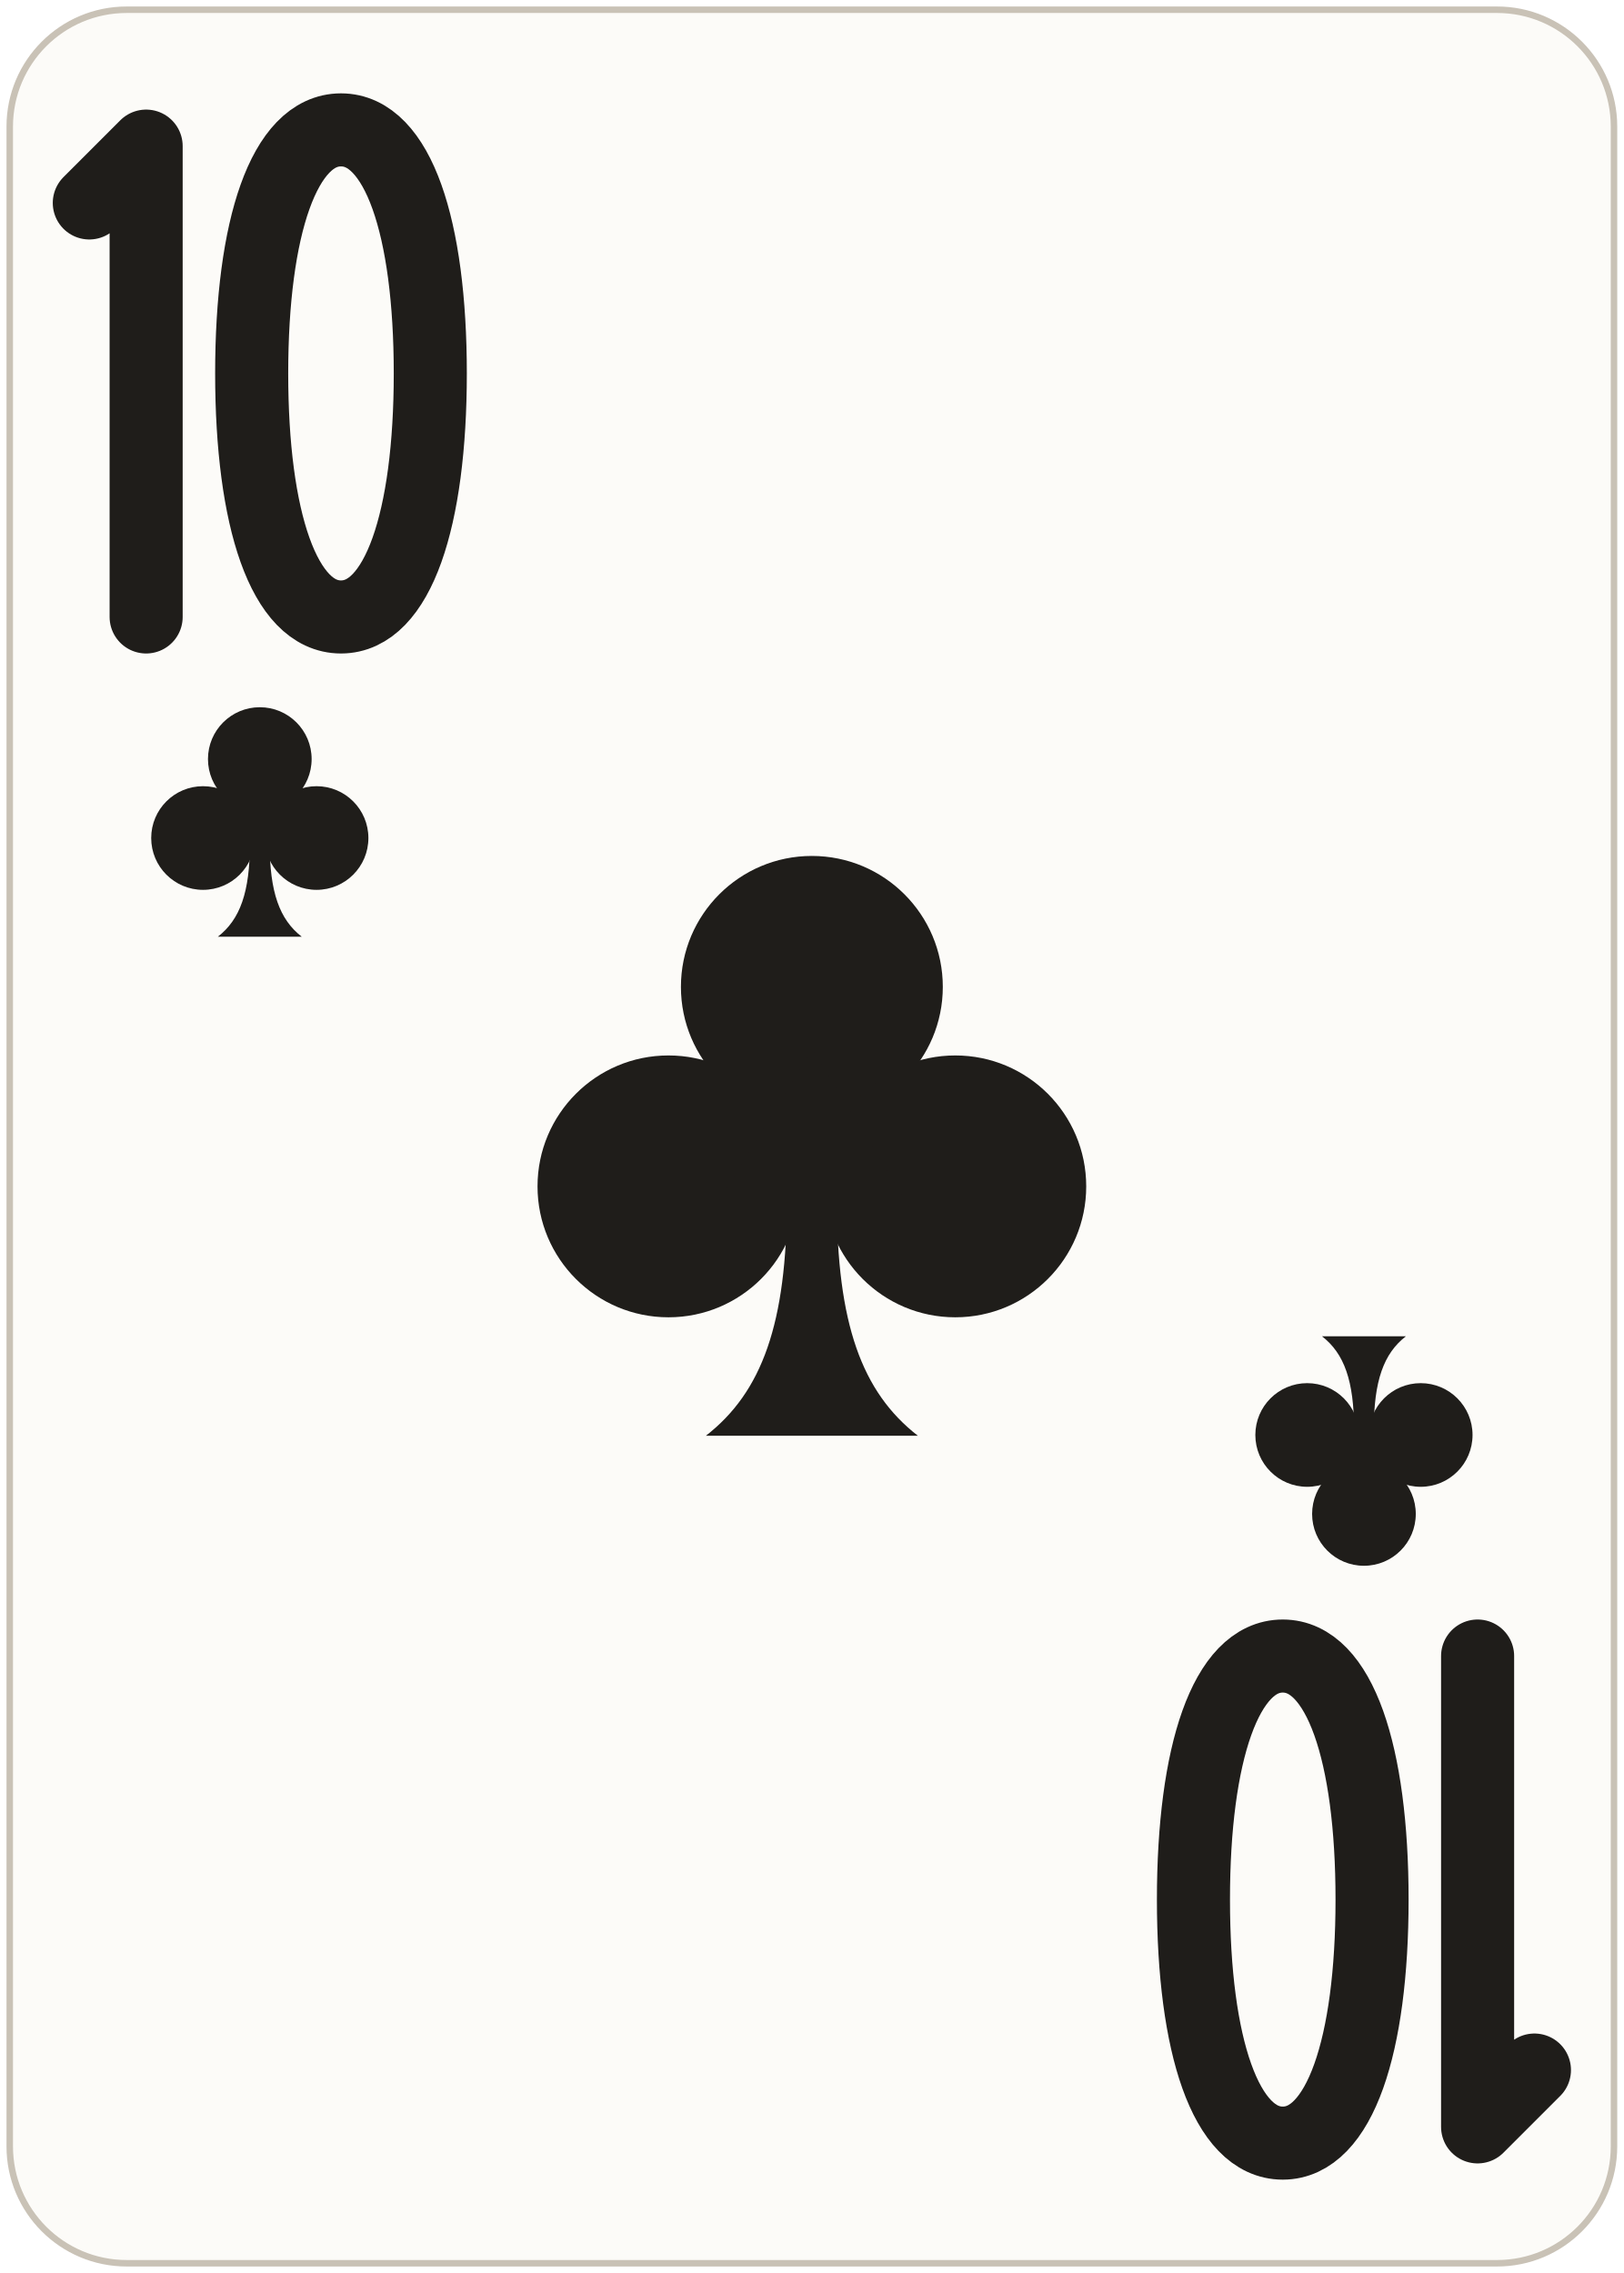
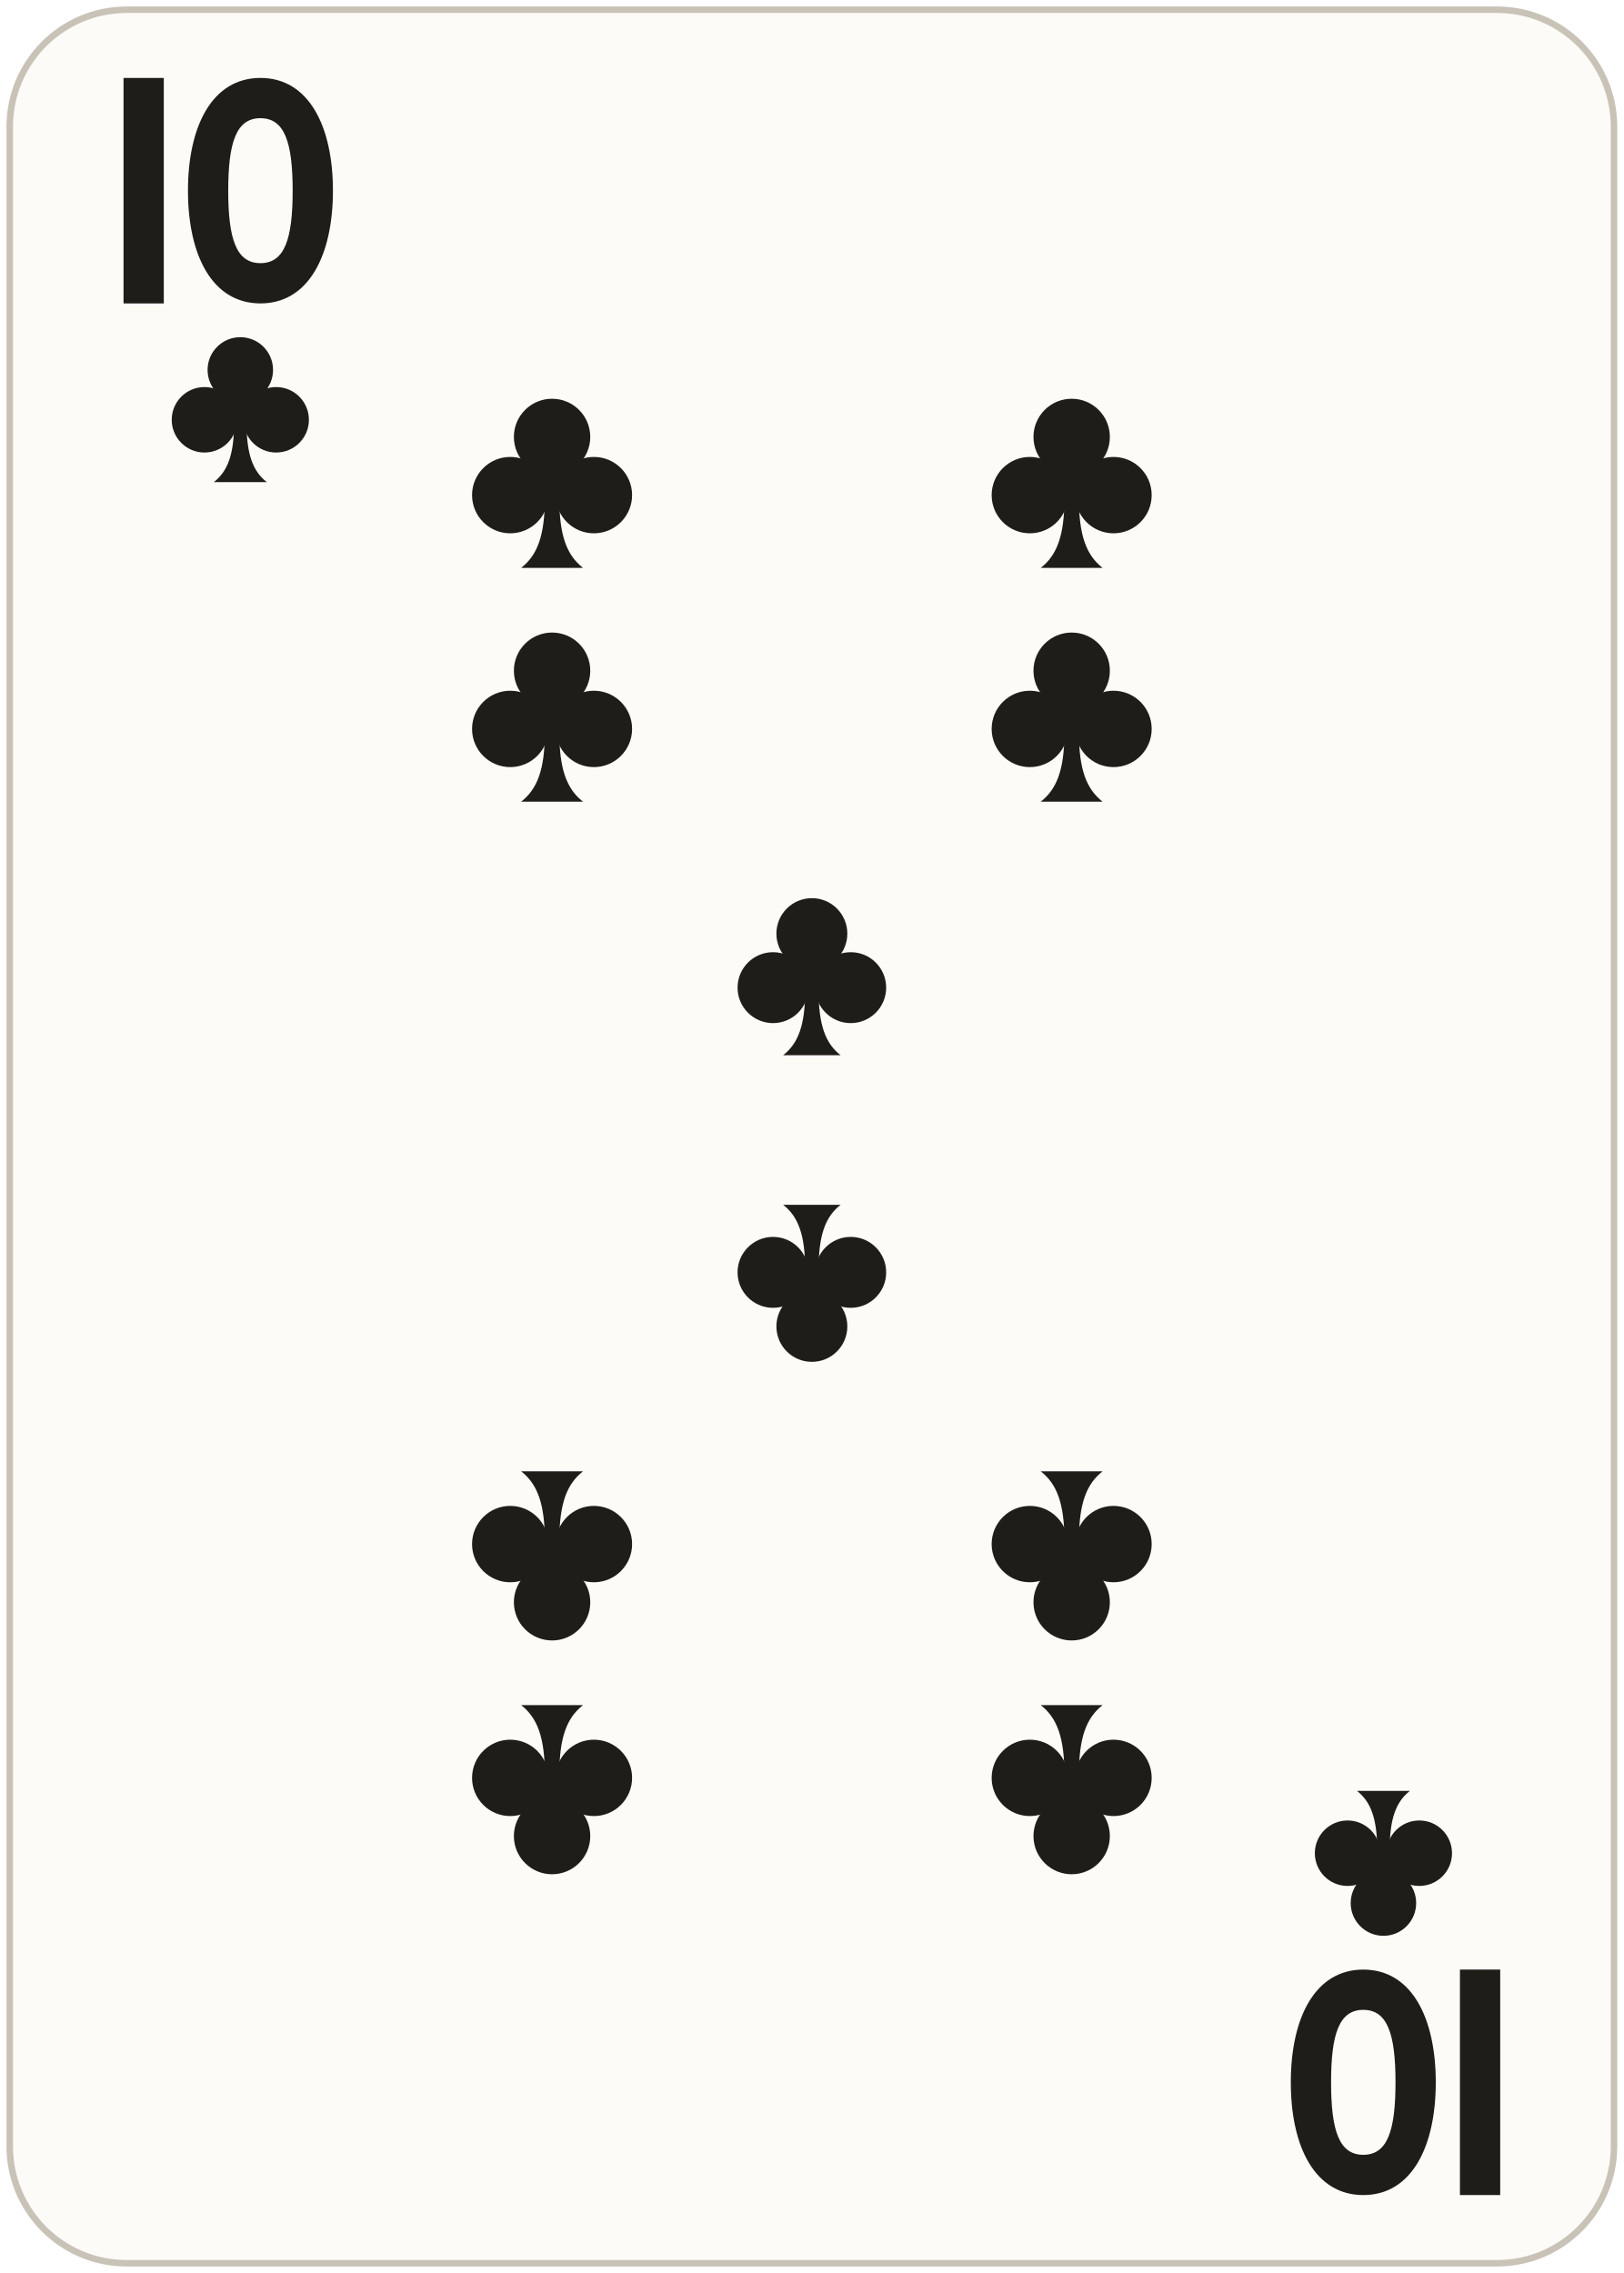
<svg xmlns="http://www.w3.org/2000/svg" viewBox="0 0 250 350" width="250" height="350">
  <rect x="1.5" y="1.5" width="247" height="347" rx="18" fill="#fcfbf8" stroke="#c9c2b6" stroke-width="1" vector-effect="non-scaling-stroke" />
-   <path transform="translate(13.75 20) scale(1.25)" d="M0 9L7 2V60M31 0C38 0 42 12 42 30C42 48 38 60 31 60C24 60 20 48 20 30C20 12 24 0 31 0Z" fill="none" stroke="#1f1d1a" stroke-width="9" stroke-linecap="round" stroke-linejoin="round" />
-   <g transform="translate(21 107) scale(0.38)" fill="#1f1d1a">
+   <path transform="translate(19.02 12) scale(0.62)" d="M0 0H10V56H0ZM34 0C22 0 16 12 16 28C16 44 22 56 34 56C46 56 52 44 52 28C52 12 46 0 34 0ZM34 10C40 10 42 16 42 28C42 40 40 46 34 46C28 46 26 40 26 28C26 16 28 10 34 10Z" fill="#1f1d1a" fill-rule="evenodd" />
+   <g transform="translate(25 50.72) scale(0.24)" fill="#1f1d1a">
    <path d="M29 26A21 21 0 1 0 71 26A21 21 0 1 0 29 26Z" />
    <path d="M6 58A21 21 0 1 0 48 58A21 21 0 1 0 6 58Z" />
    <path d="M52 58A21 21 0 1 0 94 58A21 21 0 1 0 52 58Z" />
    <path d="M50 36L34 62H66Z" />
    <path d="M46 60C46 80 42 91 33 98H67C58 91 54 80 54 60Z" />
  </g>
  <g transform="rotate(180 125 175)">
-     <path transform="translate(13.75 20) scale(1.25)" d="M0 9L7 2V60M31 0C38 0 42 12 42 30C42 48 38 60 31 60C24 60 20 48 20 30C20 12 24 0 31 0Z" fill="none" stroke="#1f1d1a" stroke-width="9" stroke-linecap="round" stroke-linejoin="round" />
-     <g transform="translate(21 107) scale(0.38)" fill="#1f1d1a">
+     <path transform="translate(19.02 12) scale(0.62)" d="M0 0H10V56H0ZM34 0C22 0 16 12 16 28C16 44 22 56 34 56C46 56 52 44 52 28C52 12 46 0 34 0ZM34 10C40 10 42 16 42 28C42 40 40 46 34 46C28 46 26 40 26 28C26 16 28 10 34 10Z" fill="#1f1d1a" fill-rule="evenodd" />
+     <g transform="translate(25 50.72) scale(0.24)" fill="#1f1d1a">
      <path d="M29 26A21 21 0 1 0 71 26A21 21 0 1 0 29 26Z" />
      <path d="M6 58A21 21 0 1 0 48 58A21 21 0 1 0 6 58Z" />
      <path d="M52 58A21 21 0 1 0 94 58A21 21 0 1 0 52 58Z" />
      <path d="M50 36L34 62H66Z" />
      <path d="M46 60C46 80 42 91 33 98H67C58 91 54 80 54 60Z" />
    </g>
  </g>
-   <g transform="translate(77 127) scale(0.96)" fill="#1f1d1a">
+   <g transform="translate(71 60) scale(0.28)" fill="#1f1d1a">
    <path d="M29 26A21 21 0 1 0 71 26A21 21 0 1 0 29 26Z" />
    <path d="M6 58A21 21 0 1 0 48 58A21 21 0 1 0 6 58Z" />
    <path d="M52 58A21 21 0 1 0 94 58A21 21 0 1 0 52 58Z" />
    <path d="M50 36L34 62H66Z" />
    <path d="M46 60C46 80 42 91 33 98H67C58 91 54 80 54 60Z" />
  </g>
+   <g transform="translate(151 60) scale(0.28)" fill="#1f1d1a">
+     <path d="M29 26A21 21 0 1 0 71 26A21 21 0 1 0 29 26Z" />
+     <path d="M6 58A21 21 0 1 0 48 58A21 21 0 1 0 6 58Z" />
+     <path d="M52 58A21 21 0 1 0 94 58A21 21 0 1 0 52 58Z" />
+     <path d="M50 36L34 62H66Z" />
+     <path d="M46 60C46 80 42 91 33 98H67C58 91 54 80 54 60Z" />
+   </g>
+   <g transform="translate(71 96) scale(0.28)" fill="#1f1d1a">
+     <path d="M29 26A21 21 0 1 0 71 26A21 21 0 1 0 29 26Z" />
+     <path d="M6 58A21 21 0 1 0 48 58A21 21 0 1 0 6 58Z" />
+     <path d="M52 58A21 21 0 1 0 94 58A21 21 0 1 0 52 58Z" />
+     <path d="M50 36L34 62H66Z" />
+     <path d="M46 60C46 80 42 91 33 98H67C58 91 54 80 54 60Z" />
+   </g>
+   <g transform="translate(151 96) scale(0.28)" fill="#1f1d1a">
+     <path d="M29 26A21 21 0 1 0 71 26A21 21 0 1 0 29 26Z" />
+     <path d="M6 58A21 21 0 1 0 48 58A21 21 0 1 0 6 58Z" />
+     <path d="M52 58A21 21 0 1 0 94 58A21 21 0 1 0 52 58Z" />
+     <path d="M50 36L34 62H66Z" />
+     <path d="M46 60C46 80 42 91 33 98H67C58 91 54 80 54 60Z" />
+   </g>
+   <g transform="translate(112 137) scale(0.26)" fill="#1f1d1a">
+     <path d="M29 26A21 21 0 1 0 71 26A21 21 0 1 0 29 26Z" />
+     <path d="M6 58A21 21 0 1 0 48 58A21 21 0 1 0 6 58Z" />
+     <path d="M52 58A21 21 0 1 0 94 58A21 21 0 1 0 52 58Z" />
+     <path d="M50 36L34 62H66Z" />
+     <path d="M46 60C46 80 42 91 33 98H67C58 91 54 80 54 60Z" />
+   </g>
+   <g transform="rotate(180 125 198)">
+     <g transform="translate(112 185) scale(0.26)" fill="#1f1d1a">
+       <path d="M29 26A21 21 0 1 0 71 26A21 21 0 1 0 29 26Z" />
+       <path d="M6 58A21 21 0 1 0 48 58A21 21 0 1 0 6 58Z" />
+       <path d="M52 58A21 21 0 1 0 94 58A21 21 0 1 0 52 58Z" />
+       <path d="M50 36L34 62H66Z" />
+       <path d="M46 60C46 80 42 91 33 98H67C58 91 54 80 54 60Z" />
+     </g>
+   </g>
+   <g transform="rotate(180 85 240)">
+     <g transform="translate(71 226) scale(0.28)" fill="#1f1d1a">
+       <path d="M29 26A21 21 0 1 0 71 26A21 21 0 1 0 29 26Z" />
+       <path d="M6 58A21 21 0 1 0 48 58A21 21 0 1 0 6 58Z" />
+       <path d="M52 58A21 21 0 1 0 94 58A21 21 0 1 0 52 58Z" />
+       <path d="M50 36L34 62H66Z" />
+       <path d="M46 60C46 80 42 91 33 98H67C58 91 54 80 54 60Z" />
+     </g>
+   </g>
+   <g transform="rotate(180 165 240)">
+     <g transform="translate(151 226) scale(0.28)" fill="#1f1d1a">
+       <path d="M29 26A21 21 0 1 0 71 26A21 21 0 1 0 29 26Z" />
+       <path d="M6 58A21 21 0 1 0 48 58A21 21 0 1 0 6 58Z" />
+       <path d="M52 58A21 21 0 1 0 94 58A21 21 0 1 0 52 58Z" />
+       <path d="M50 36L34 62H66Z" />
+       <path d="M46 60C46 80 42 91 33 98H67C58 91 54 80 54 60Z" />
+     </g>
+   </g>
+   <g transform="rotate(180 85 276)">
+     <g transform="translate(71 262) scale(0.28)" fill="#1f1d1a">
+       <path d="M29 26A21 21 0 1 0 71 26A21 21 0 1 0 29 26Z" />
+       <path d="M6 58A21 21 0 1 0 48 58A21 21 0 1 0 6 58Z" />
+       <path d="M52 58A21 21 0 1 0 94 58A21 21 0 1 0 52 58Z" />
+       <path d="M50 36L34 62H66Z" />
+       <path d="M46 60C46 80 42 91 33 98H67C58 91 54 80 54 60Z" />
+     </g>
+   </g>
+   <g transform="rotate(180 165 276)">
+     <g transform="translate(151 262) scale(0.28)" fill="#1f1d1a">
+       <path d="M29 26A21 21 0 1 0 71 26A21 21 0 1 0 29 26Z" />
+       <path d="M6 58A21 21 0 1 0 48 58A21 21 0 1 0 6 58Z" />
+       <path d="M52 58A21 21 0 1 0 94 58A21 21 0 1 0 52 58Z" />
+       <path d="M50 36L34 62H66Z" />
+       <path d="M46 60C46 80 42 91 33 98H67C58 91 54 80 54 60Z" />
+     </g>
+   </g>
</svg>
